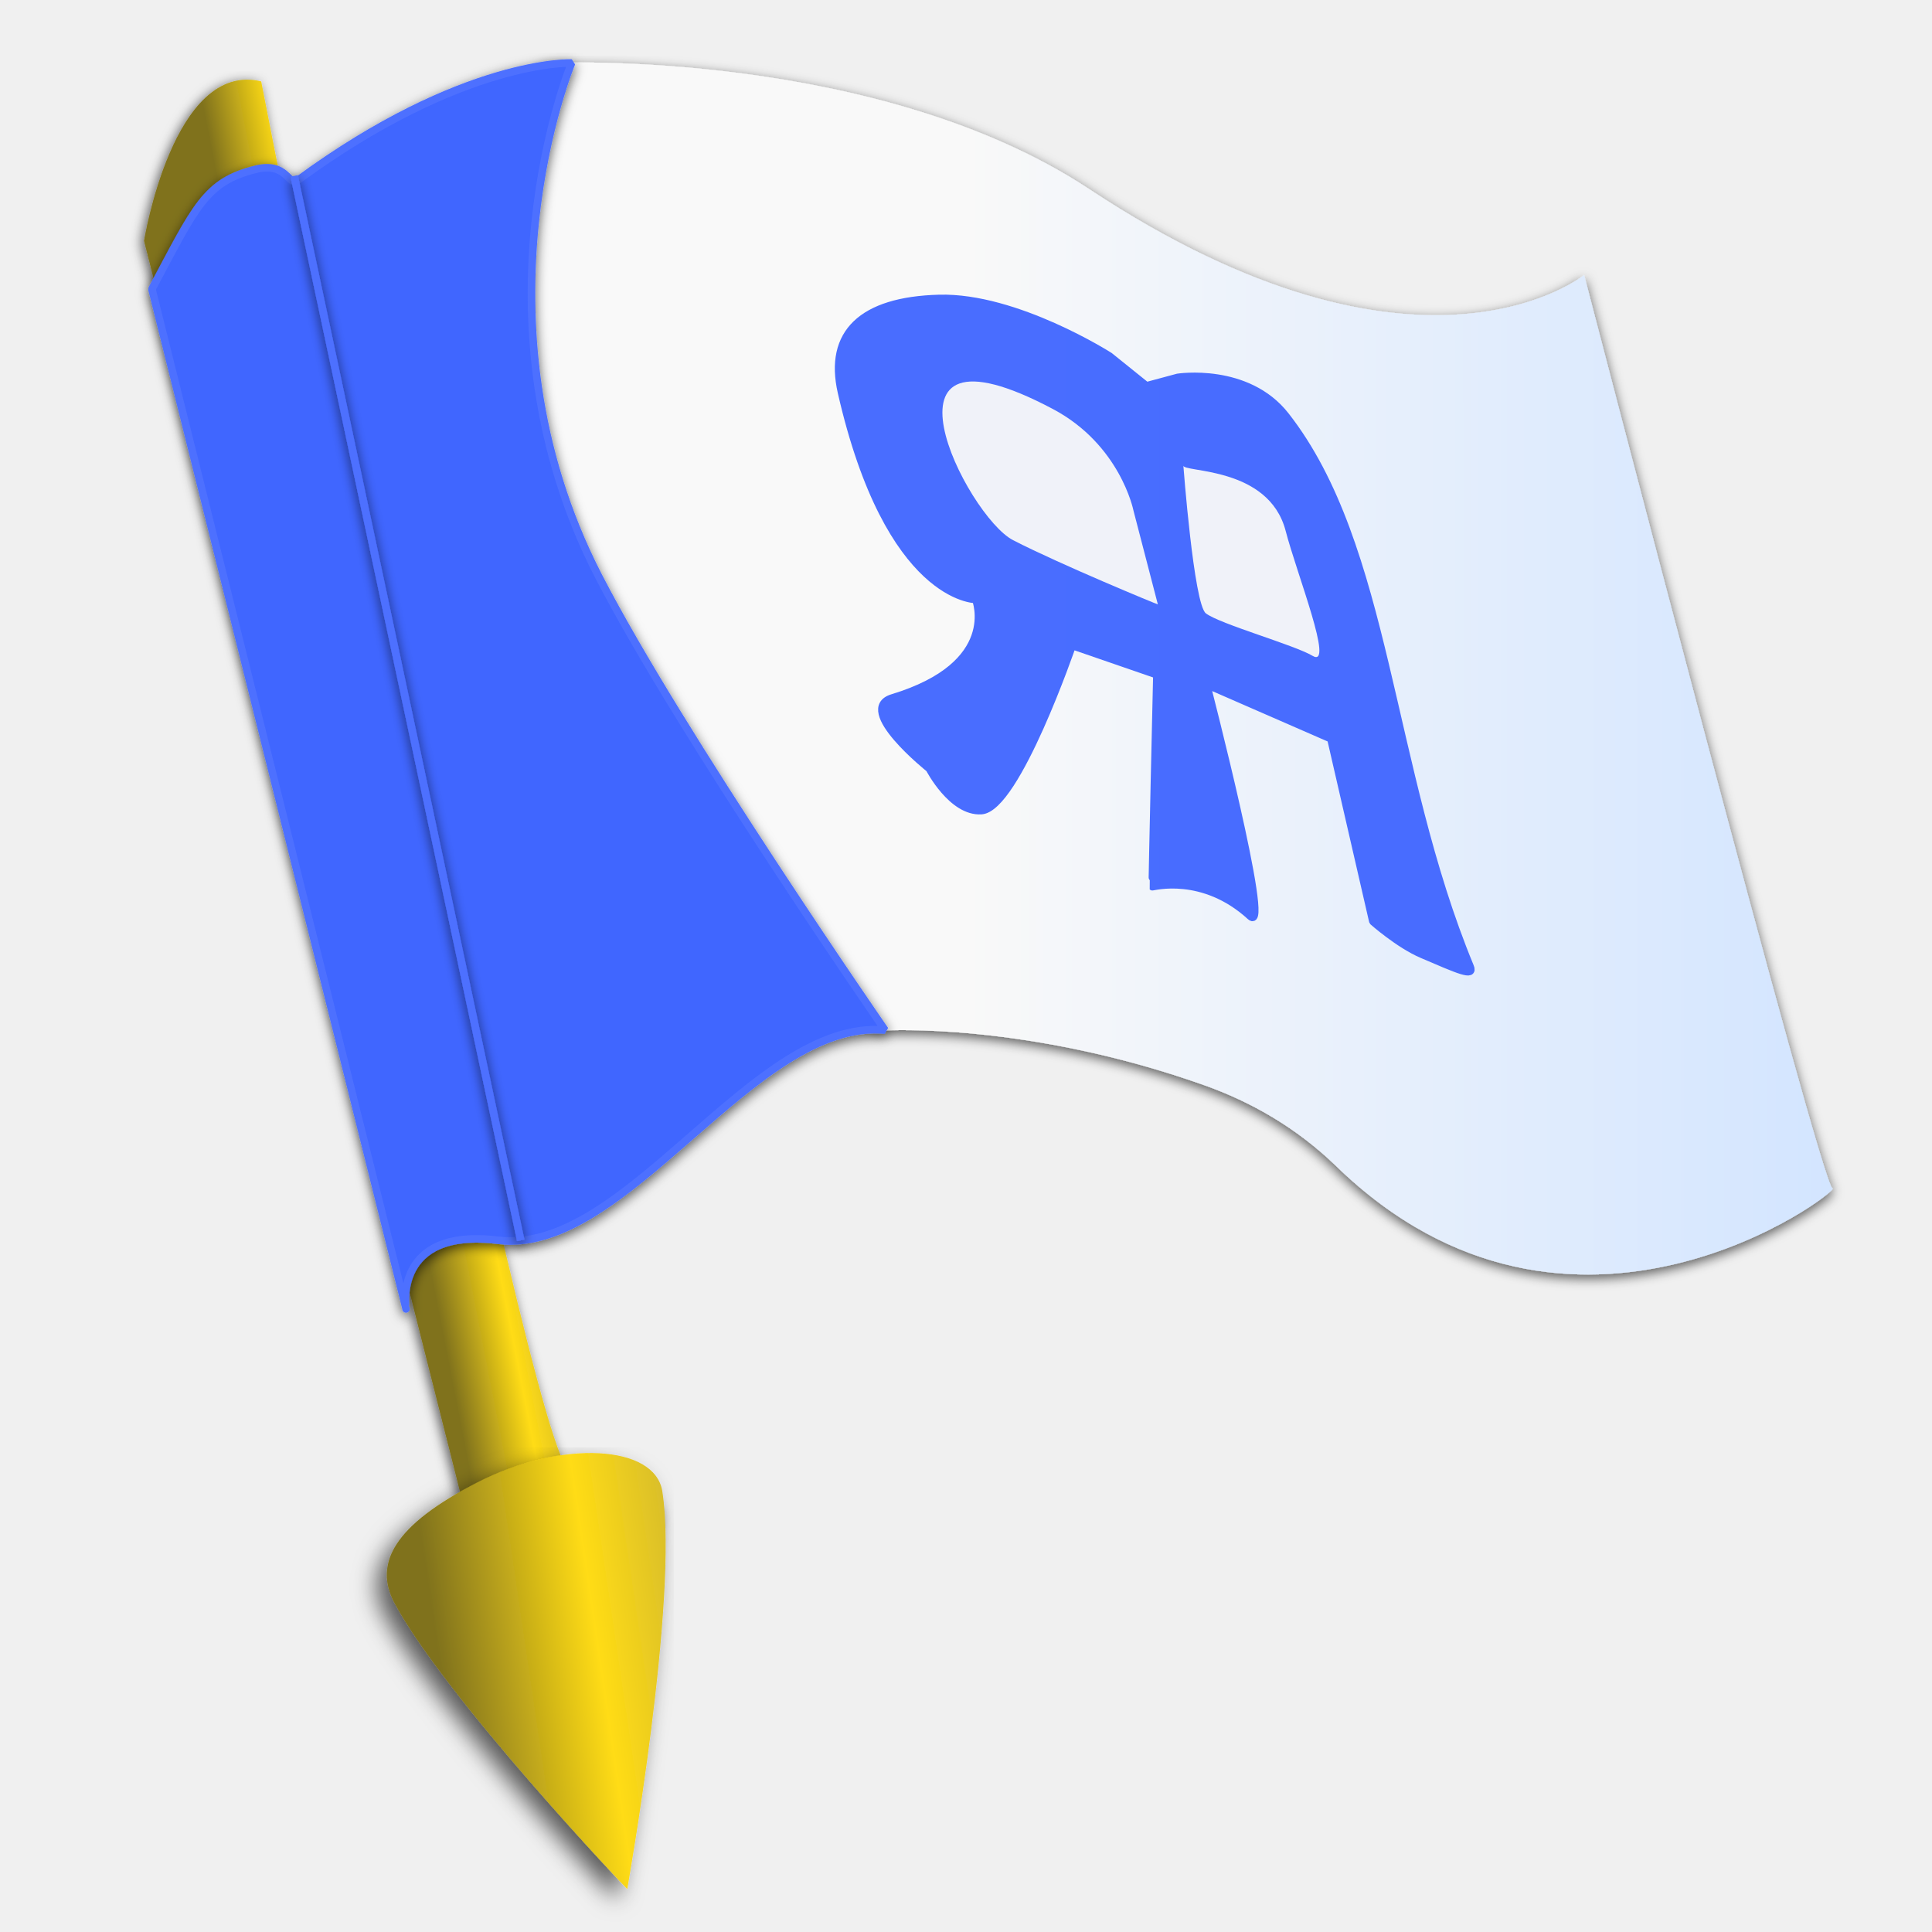
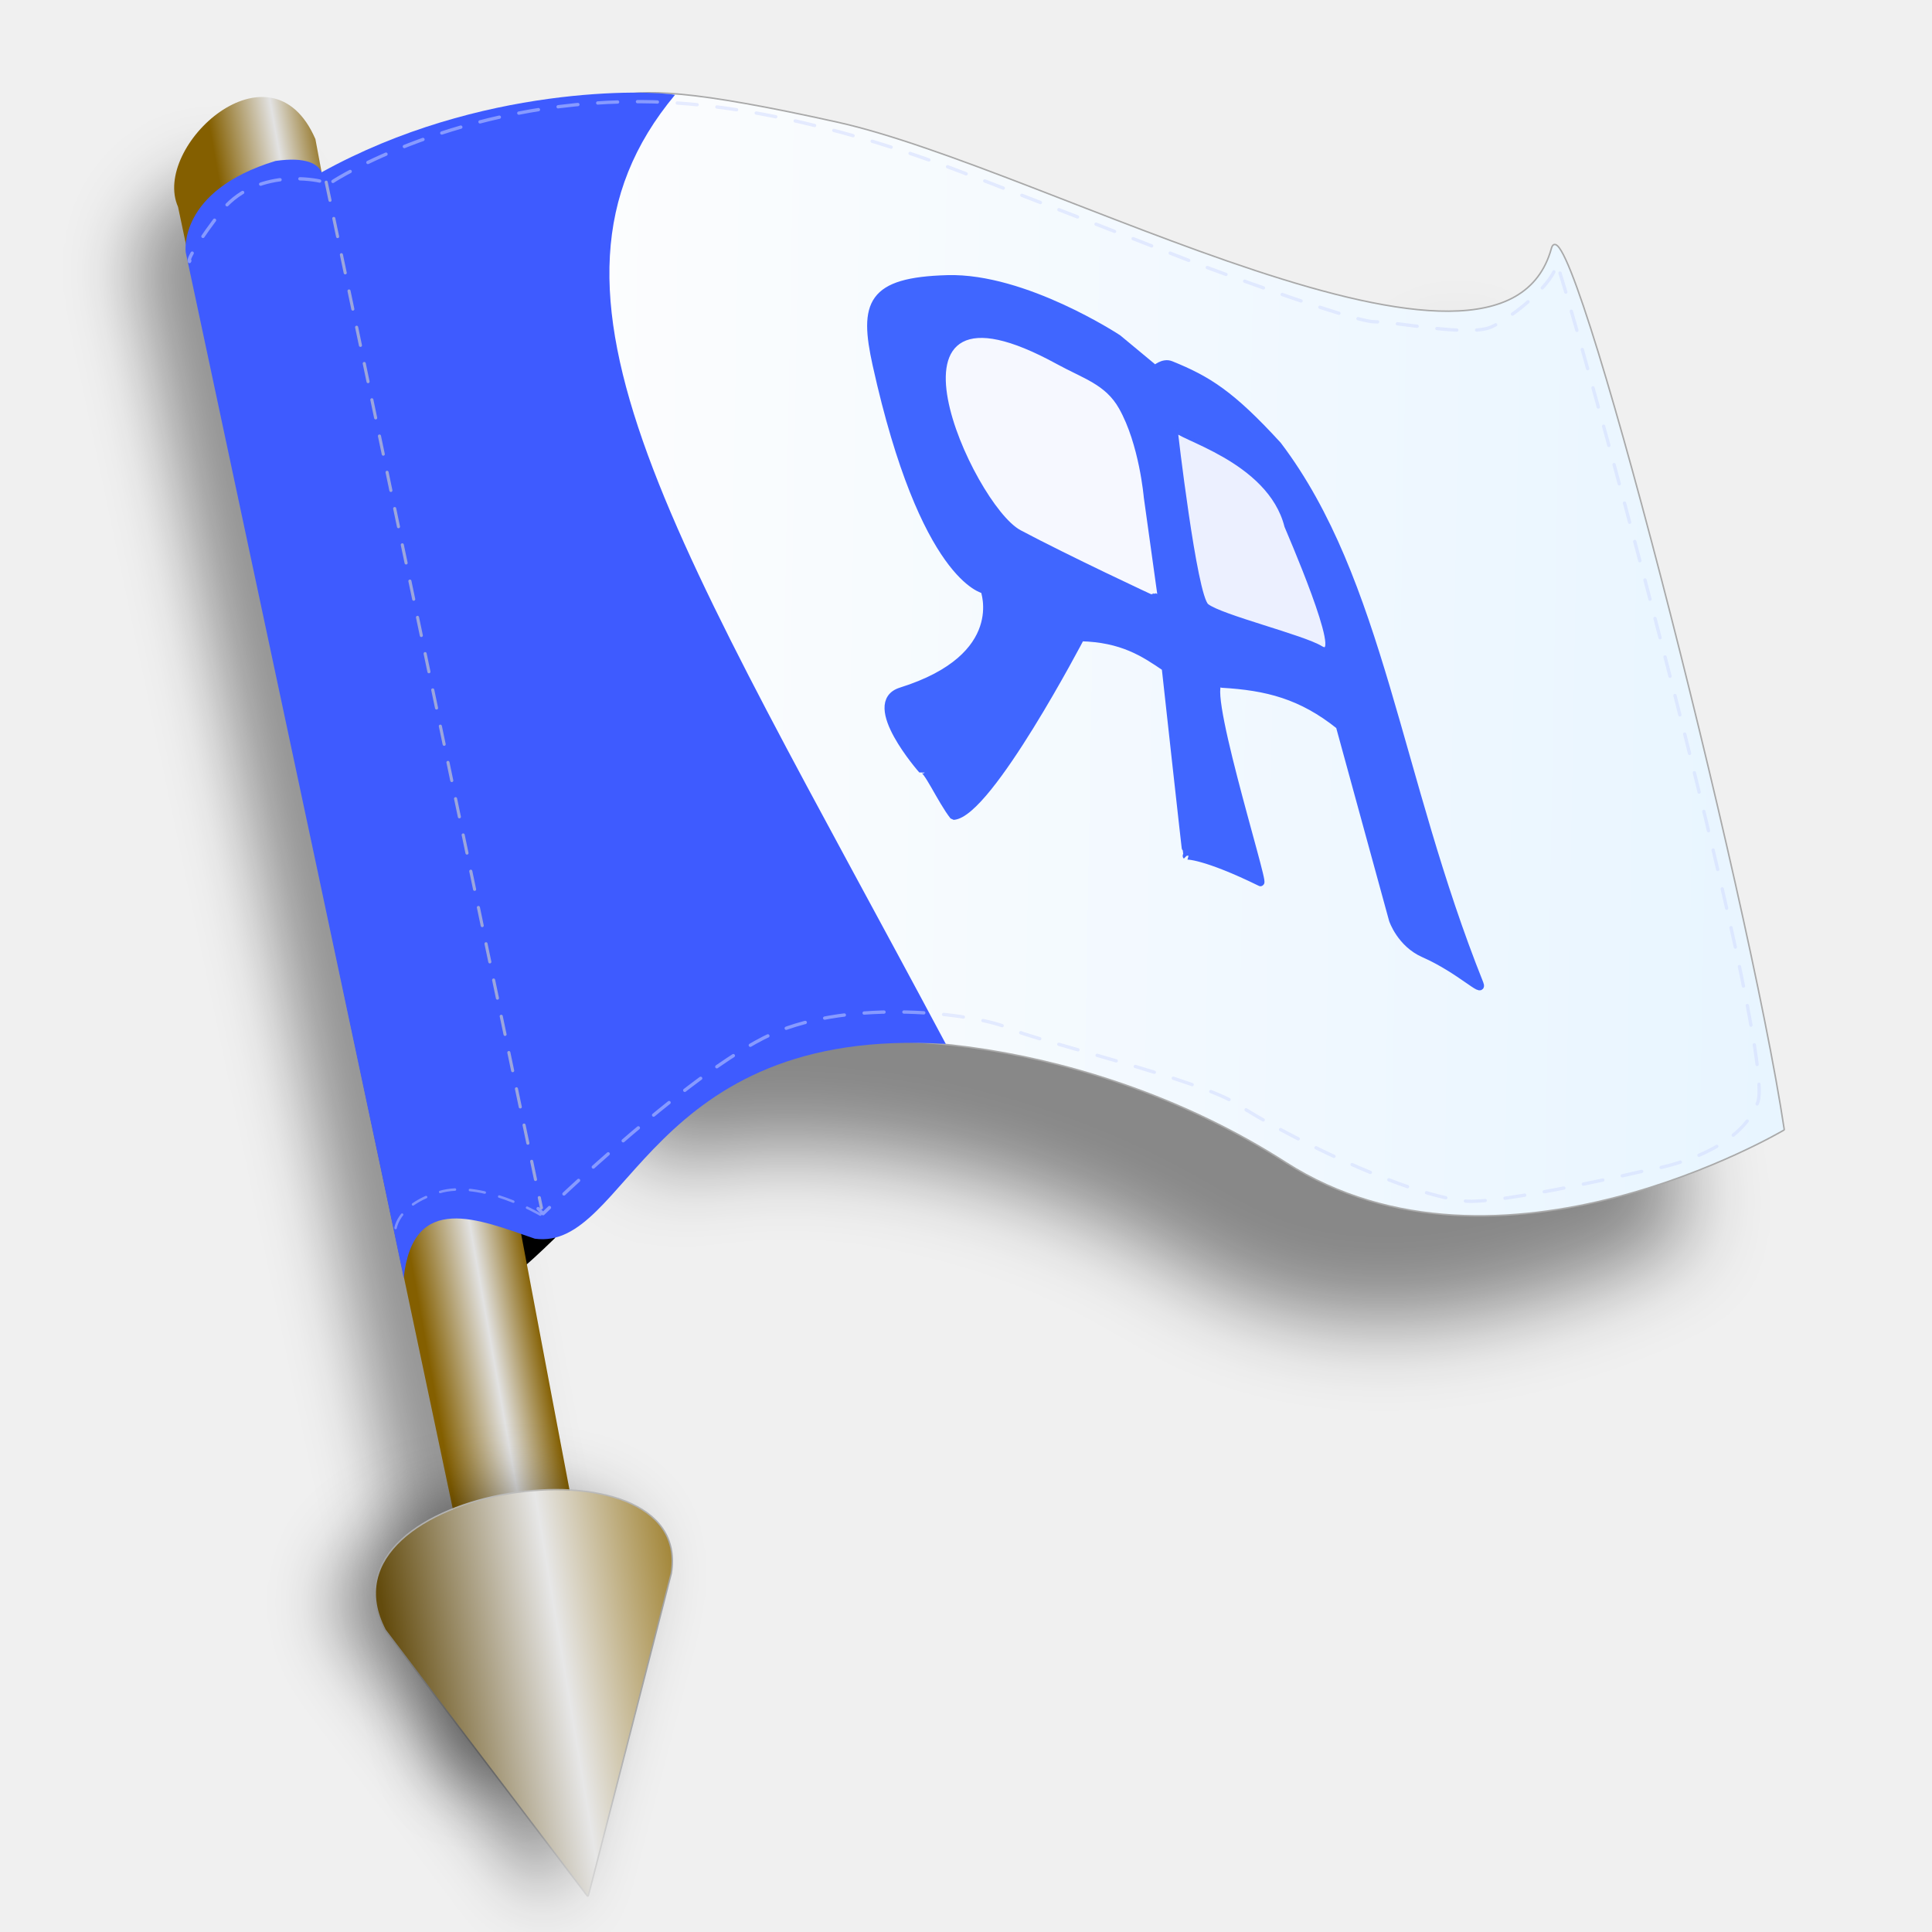
- <svg xmlns="http://www.w3.org/2000/svg" xmlns:ns1="http://vectornator.io" height="100%" stroke-miterlimit="10" style="fill-rule:nonzero;clip-rule:evenodd;stroke-linecap:round;stroke-linejoin:round;" version="1.1" viewBox="0 0 512 512" width="100%" xml:space="preserve">
+ <svg xmlns="http://www.w3.org/2000/svg" version="1.1" viewBox="0 0 512 512">
  <defs>
-     <linearGradient gradientTransform="matrix(0.952437 -0.0157228 0.0234449 1.06631 -7.33806 -33.6189)" gradientUnits="userSpaceOnUse" id="LinearGradient" x1="169.73" x2="131.031" y1="404.405" y2="411.89">
-       <stop offset="6.8272e-08" stop-color="#b5a23f" />
-       <stop offset="0.522" stop-color="#ffdc15" />
-       <stop offset="1" stop-color="#80721f" />
+     <linearGradient id="linearGradient5" x1="93.291" x2="121.84" y1="278.59" y2="273.41" gradientTransform="matrix(1.0546 0 0 1.0765 4.8421 2.1696)" gradientUnits="userSpaceOnUse">
+       <stop style="stop-color:#845f00" offset="0" />
+       <stop style="stop-color:#e2e2e2" offset=".556" />
+       <stop style="stop-color:#845f00" offset="1" />
    </linearGradient>
-     <filter color-interpolation-filters="sRGB" filterUnits="userSpaceOnUse" height="473.522" id="Filter" width="145.014" x="33.742" y="18.1">
-       <feDropShadow dx="-0.669" dy="0.743" flood-color="#000000" flood-opacity="0.631" in="SourceGraphic" result="Shadow" stdDeviation="1.5" />
+     <linearGradient id="linearGradient8" x1="443.35" x2="95.095" y1="198.39" y2="192.09" gradientTransform="matrix(1.0546 0 0 1.0765 4.8421 2.1696)" gradientUnits="userSpaceOnUse">
+       <stop style="stop-color:#e8f5ff" offset="0" />
+       <stop style="stop-color:#fffefe" offset="1" />
+     </linearGradient>
+     <linearGradient id="linearGradient10" x1="124.05" x2="213.2" y1="488.49" y2="473" gradientTransform="matrix(.98346 0 0 1.0225 -12.074 -21.917)" gradientUnits="userSpaceOnUse">
+       <stop style="stop-color:#634b0d" offset="0" />
+       <stop style="stop-color:#e7e7e7" offset=".504" />
+       <stop style="stop-color:#8d6700" offset="1" />
+     </linearGradient>
+     <filter id="filter17" x="-.286" y="-.052" width="1.479" height="1.152" style="color-interpolation-filters:sRGB">
+       <feGaussianBlur result="fbSourceGraphic" stdDeviation="0.068" />
+       <feColorMatrix in="fbSourceGraphic" result="fbSourceGraphicAlpha" values="0 0 0 -1 0 0 0 0 -1 0 0 0 0 -1 0 0 0 0 1 0" />
+       <feFlood flood-color="rgb(0,0,0)" flood-opacity=".388" in="fbSourceGraphic" result="flood" />
+       <feGaussianBlur in="fbSourceGraphic" result="blur" stdDeviation="9.091" />
+       <feOffset dx="-10.725" dy="20.81" in="blur" result="offset" />
+       <feComposite in="flood" in2="offset" operator="in" result="comp1" />
+       <feComposite in="fbSourceGraphic" in2="comp1" result="comp2" />
    </filter>
-     <linearGradient gradientTransform="matrix(1.08443 0 0 1.06663 -11.9499 -37.8914)" gradientUnits="userSpaceOnUse" id="LinearGradient_2" x1="137.547" x2="458.887" y1="201.148" y2="201.148">
-       <stop offset="0.339" stop-color="#f9f9f9" />
-       <stop offset="1" stop-color="#d3e5ff" />
+     <filter id="filter91" x="-.409" y="-.207" width="1.692" height="1.433" style="color-interpolation-filters:sRGB">
+       <feFlood flood-color="rgb(0,0,0)" flood-opacity=".427" in="SourceGraphic" result="flood" />
+       <feGaussianBlur in="SourceGraphic" result="blur" stdDeviation="9.091" />
+       <feOffset dx="-9.819" dy="2.109" in="blur" result="offset" />
+       <feComposite in="flood" in2="offset" operator="in" result="comp1" />
+       <feComposite in="SourceGraphic" in2="comp1" result="comp2" />
+     </filter>
+     <filter id="filter123" x="-.153" y="-.089" width="1.231" height="1.273" style="color-interpolation-filters:sRGB">
+       <feFlood flood-color="rgb(0,0,0)" flood-opacity=".435" in="SourceGraphic" result="flood" />
+       <feGaussianBlur in="SourceGraphic" result="blur" stdDeviation="10.909" />
+       <feOffset dx="-25.831" dy="27.946" in="blur" result="offset" />
+       <feComposite in="flood" in2="offset" operator="in" result="comp1" />
+       <feComposite in="SourceGraphic" in2="comp1" result="comp2" />
+     </filter>
+     <linearGradient id="linearGradient166" x1="130.24" x2="152.91" y1="384.62" y2="488.62" gradientUnits="userSpaceOnUse">
+       <stop style="stop-color:#d6d6d6" offset="0" />
+       <stop style="stop-color:#000000;stop-opacity:.088" offset="1" />
    </linearGradient>
-     <filter color-interpolation-filters="sRGB" filterUnits="userSpaceOnUse" height="328.718" id="Filter_2" width="358.843" x="130.586" y="13.8">
-       <feComponentTransfer in="SourceGraphic" result="Alpha">
-         <feFuncA slope="0.953" type="linear" />
-       </feComponentTransfer>
-       <feDropShadow dx="-3.61999e-06" dy="1" flood-color="#000000" flood-opacity="0.631" in="Alpha" result="Shadow" stdDeviation="1.5" />
-     </filter>
-     <filter color-interpolation-filters="sRGB" filterUnits="userSpaceOnUse" height="339.694" id="Filter_3" width="203.786" x="35.508" y="12.941">
-       <feDropShadow dx="-3.61999e-06" dy="1" flood-color="#000000" flood-opacity="0.631" in="SourceGraphic" result="Shadow" stdDeviation="1.5" />
-     </filter>
-     <filter color-interpolation-filters="sRGB" filterUnits="userSpaceOnUse" height="291.595" id="Filter_4" width="69.537" x="73.212" y="42.867">
-       <feDropShadow dx="-3.61999e-06" dy="1" flood-color="#000000" flood-opacity="0.631" in="SourceGraphic" result="Shadow" stdDeviation="1.5" />
-     </filter>
-     <linearGradient gradientTransform="matrix(1.10143 0 0 1.04954 -18.7129 -22.9027)" gradientUnits="userSpaceOnUse" id="LinearGradient_3" x1="202.446" x2="123.152" y1="433.44" y2="444.579">
-       <stop offset="6.8272e-08" stop-color="#b5a23f" />
-       <stop offset="0.522" stop-color="#ffdc15" />
-       <stop offset="1" stop-color="#80721f" />
-     </linearGradient>
-     <filter color-interpolation-filters="sRGB" filterUnits="userSpaceOnUse" height="130.554" id="Filter_5" width="88.907" x="92.327" y="380.538">
-       <feDropShadow dx="-2.677" dy="2.973" flood-color="#000000" flood-opacity="0.631" in="SourceGraphic" result="Shadow" stdDeviation="3" />
-     </filter>
  </defs>
-   <g id="Слой-1" ns1:layerName="Слой 1">
-     <path d="M38.162 63.821L123.028 399.812C123.028 399.812 108.162 412.132 112.485 423.76C116.809 435.387 165.5 487.129 165.5 487.129L175.675 400.298C175.675 400.298 168.736 387.268 151.131 389.632C141.232 390.962 69.22 21.568 69.22 21.568C45.901 15.931 38.162 63.821 38.162 63.821Z" fill="url(#LinearGradient)" fill-rule="nonzero" filter="url(#Filter)" stroke="none" ns1:shadowAngle="2.30383" ns1:shadowColor="#000000" ns1:shadowOffset="1" ns1:shadowOpacity="0.630858" ns1:shadowRadius="3" />
-     <path d="M234.56 273.1C234.56 273.1 271.972 270.845 319.057 287.563C331.537 291.994 343.597 298.84 354.138 309.069C416.555 369.64 487.522 315.62 485.643 314.958C482.441 313.829 419.812 72.867 419.812 72.868C419.812 72.87 376.513 108.216 288.709 50.154C232.827 13.2 147.451 16.389 143.998 16.786C143.998 16.786 125.434 50.246 139.77 123.13C148.259 166.29 174.532 218.377 199.683 248.319C213.769 265.088 234.56 273.1 234.56 273.1Z" fill="url(#LinearGradient_2)" fill-rule="nonzero" filter="url(#Filter_2)" stroke="none" ns1:shadowAngle="1.5708" ns1:shadowColor="#000000" ns1:shadowOffset="1" ns1:shadowOpacity="0.630858" ns1:shadowRadius="3" />
-     <path d="M151.491 16.696C151.491 16.696 122.778 15.546 78.813 47.839C76.488 49.547 76.139 42.751 67.731 44.862C54.414 48.206 51.953 54.737 40.258 76.605C40.258 76.605 107.591 346.759 107.591 346.885C107.591 346.913 103.906 325.245 131.999 328.691C166.07 332.871 199.651 269.79 234.545 272.987C234.545 272.987 180.014 194.175 158.651 152.736C123.321 84.207 151.491 16.696 151.491 16.696Z" fill="#4066ff" fill-rule="nonzero" filter="url(#Filter_3)" stroke="#4e70ff" stroke-linecap="butt" stroke-linejoin="bevel" stroke-width="2" ns1:shadowAngle="1.5708" ns1:shadowColor="#000000" ns1:shadowOffset="1" ns1:shadowOpacity="0.630858" ns1:shadowRadius="3" />
-     <path d="M77.962 46.617L137.998 328.712" fill="none" filter="url(#Filter_4)" stroke="#4e70ff" stroke-linecap="butt" stroke-linejoin="bevel" stroke-width="2" ns1:shadowAngle="1.5708" ns1:shadowColor="#000000" ns1:shadowOffset="1" ns1:shadowOpacity="0.630858" ns1:shadowRadius="3" />
-     <path d="M104.567 424.87C98.949 414.419 104.324 404.161 126.613 392.818C148.903 381.474 173.58 382.839 175.523 395.212C179.975 423.578 166.231 500.553 166.231 500.619C166.231 500.724 117.967 449.798 104.567 424.87Z" fill="url(#LinearGradient_3)" fill-rule="nonzero" filter="url(#Filter_5)" stroke="none" ns1:shadowAngle="2.30383" ns1:shadowColor="#000000" ns1:shadowOffset="4" ns1:shadowOpacity="0.630858" ns1:shadowRadius="6" />
+   <g>
+     <path d="m146.74 327.88c-9.036 8.746-9.815 8.746-9.815 8.746l-2.648-10.495z" style="fill:#000000;paint-order:stroke fill markers;stroke-linecap:round;stroke-linejoin:round;stroke-width:.797;stroke:#000000" />
+     <path d="m47.18 54.81 83.702 396.64 29.532-7.03c-4.543-22.028-76.83-407.56-76.83-407.56-11.779-27.243-43.506 1.986-36.404 17.954z" style="fill:url(#linearGradient5);filter:url(#filter17);mix-blend-mode:normal;paint-order:stroke fill markers" />
+     <path d="m130.76 39.158c36.93-8.975 14.821-23.499 91.07-6.601 55.89 12.386 176.23 81.333 189.5 33.314 4.213-15.241 51.746 169.9 61.314 233.45 0 0-75.405 44.761-131.81 8.577-50.811-32.595-113.72-38.103-140.54-26.904-52.96-76.915-49.854-162.52-69.537-241.84z" style="fill:url(#linearGradient8);filter:url(#filter123);paint-order:stroke fill markers;stroke-linecap:round;stroke-linejoin:round;stroke-width:.79;stroke:#a9a9a9" />
+     <path d="m49.212 66.814c61.335 287.52 57.764 271.87 57.764 271.87 2.49-23.055 19.987-15.473 34.751-10.421 24.792 3.403 29.728-56.592 108.92-51.607-71.216-133.55-115.51-199.07-71.762-251.52-6.694-1.22-51.534-2.788-93.665 20.527-0.871-2.166-4.055-4.184-12.209-3.013-26.008 7.929-23.795 24.166-23.795 24.166z" style="fill:#3e5bff;mix-blend-mode:normal;paint-order:stroke fill markers" />
+     <path d="m86.443 48.278 57.044 271.81" style="fill:#663300;opacity:.663;paint-order:stroke fill markers;stroke-dasharray:4.91, 4.91;stroke-linecap:round;stroke-linejoin:round;stroke-width:.818;stroke:#cccccc" />
+     <path d="m84.71 47.979s-17.093-4.072-26.651 8.732c-9.557 12.804-7.75 12.396-7.75 12.396l-0.098 0.199" style="fill:none;opacity:.5;paint-order:stroke fill markers;stroke-dasharray:5.274, 5.274;stroke-linecap:round;stroke-linejoin:round;stroke-width:.879;stroke:#d0d9ff" />
+     <path d="m143.2 321.89s-15.767-9.351-26.877-5.921c-11.718 3.618-11.592 10.271-11.592 10.271" style="fill:none;opacity:.438;paint-order:stroke fill markers;stroke-dasharray:3.978, 3.978;stroke-linecap:round;stroke-linejoin:round;stroke-width:.663;stroke:#d0d9ff" />
+     <path d="m88.233 48.078c-0.063-0.054 33.269-21.394 81.632-21.143 34.162 0.178 69.401 13.032 77.633 15.915 7.892 2.764 71.249 27.609 71.249 27.609s39.583 14.815 45.52 14.815c5.937 0 25.069 4.04 31.007 1.347 5.937-2.694 17.153-12.121 17.153-16.835 0-4.714 58.715 207.4 53.437 222.22-5.278 14.815-29.687 18.182-29.687 18.182s-39.031 9.156-48.159 8.081c-17.153-2.02-48.819-18.182-60.034-25.589-9.985-6.595-53.437-16.835-60.694-20.202-7.232-3.355-38.381-8.04-60.694 0.673-21.433 8.37-62.673 48.484-62.673 48.484l-1.319-1.347" style="fill:none;opacity:.5;paint-order:stroke fill markers;stroke-dasharray:5.274, 5.274;stroke-linecap:round;stroke-linejoin:round;stroke-width:.879;stroke:#d0d9ff" />
+     <path d="m102.23 431.86 53.517 70.412 21.957-85.341c6.288-37.65-95.407-23.111-75.474 14.93z" style="fill:url(#linearGradient10);filter:url(#filter91);paint-order:stroke fill markers;stroke-linecap:round;stroke-linejoin:round;stroke-width:.77;stroke:url(#linearGradient166)" />
  </g>
-   <g id="Слой-2" ns1:layerName="Слой 2">
-     <path d="M236.521 184.949C226.548 187.973 246.308 203.711 246.308 203.711C246.308 203.711 252.27 215.306 260.06 214.817C269.365 214.234 284.152 171.079 284.152 171.079L306.59 178.818C306.59 178.818 305.288 234.896 305.382 234.988C305.476 235.081 318.776 231.307 331.386 242.85C337.034 248.02 319.769 181.409 319.769 181.409L352.693 195.778L363.825 244.192C363.825 244.192 370.693 250.289 376.869 252.928C386.458 257.026 390.789 259.041 389.603 256.172C367.742 203.286 367.831 144.855 340.701 110.171C330.5 97.129 312.111 100.015 312.111 100.015L303.825 102.246L294.028 94.364C294.028 94.364 269.295 78.543 248.866 79.095C228.436 79.647 219.419 88.263 223.008 103.967C235.587 159.001 258.586 158.861 258.586 158.861C258.586 158.861 265.489 176.164 236.521 184.949Z" fill="#4066ff" fill-rule="nonzero" opacity="0.953" stroke="#4066ff" stroke-linecap="butt" stroke-linejoin="bevel" stroke-width="2" />
-     <path d="M279.034 108.4C228.46 81.583 256.125 136.784 268.478 143.151C280.831 149.518 306.84 160.257 306.84 160.164C306.84 160.115 300.357 135.214 300.357 135.214C300.357 135.214 296.882 117.865 279.034 108.4Z" fill="#f9f9f9" fill-rule="nonzero" opacity="0.953" stroke="none" />
-     <path d="M313.599 123.347C313.599 123.347 316.372 160.066 319.56 162.537C323.205 165.361 343.089 170.944 347.817 173.788C353.746 177.355 343.639 151.99 340.719 140.722C336.241 123.436 313.299 125.281 313.599 123.347Z" fill="#f9f9f9" fill-rule="nonzero" opacity="0.953" stroke="none" />
+   <g transform="translate(-10.128 -3.6829)">
+     <g transform="matrix(1.0006 0 0 1.0323 12.212 -4.0158)">
+       <path d="m236.52 184.95c-9.973 3.024 5.611 20.138 5.611 20.138 1.021-1.021 5.028 7.828 8.309 11.848 9.305-0.583 33.711-45.856 33.711-45.856 10.963 0.257 16.749 3.966 22.438 7.739 0 0 5.47 48.265 5.564 48.357-0.152-0.161 4.774-0.255 19.6 6.797 1.309 0.623-16.807-54.928-10.225-50.952 11.902 0.669 21.059 2.881 31.164 10.735l14.089 49.828s2.06 6.041 8.236 8.68c9.589 4.098 15.997 10.604 14.811 7.735-21.861-52.886-26.328-103.52-53.458-138.21-12.39-13.129-18.622-16.849-28.356-20.668-2.05-0.804-4.189 1.122-4.189 1.122l-9.797-7.882s-24.733-15.822-45.162-15.27c-20.43 0.552-22.431 6.3-18.842 22.003 12.579 55.034 28.562 57.763 28.562 57.763s6.903 17.303-22.065 26.088z" fill="#4066ff" opacity=".953" stroke="#4066ff" stroke-linejoin="bevel" stroke-width="2" style="opacity:1" />
+       <path d="m277.63 101.38c-50.574-26.817-21.506 35.4-9.153 41.767s35.436 16.881 35.436 16.788c0-0.049-3.557-24.725-3.557-24.725s-1.187-13.544-6.506-22.651c-3.504-6-9.132-7.42-16.221-11.179z" fill="#f9f9f9" opacity=".953" style="fill:#ffffff;stroke:#ffffff" />
+       <path d="m309.31 117.73s5.091 42.732 8.279 45.203c3.645 2.824 25.501 8.012 30.229 10.857 6.619 3.982-9.165-31.026-9.212-31.206-4.478-17.286-29.597-22.919-29.297-24.853z" fill="#eff2fd" opacity=".953" stroke="#4066ff" style="fill:#f5f7ff" />
+     </g>
  </g>
</svg>
